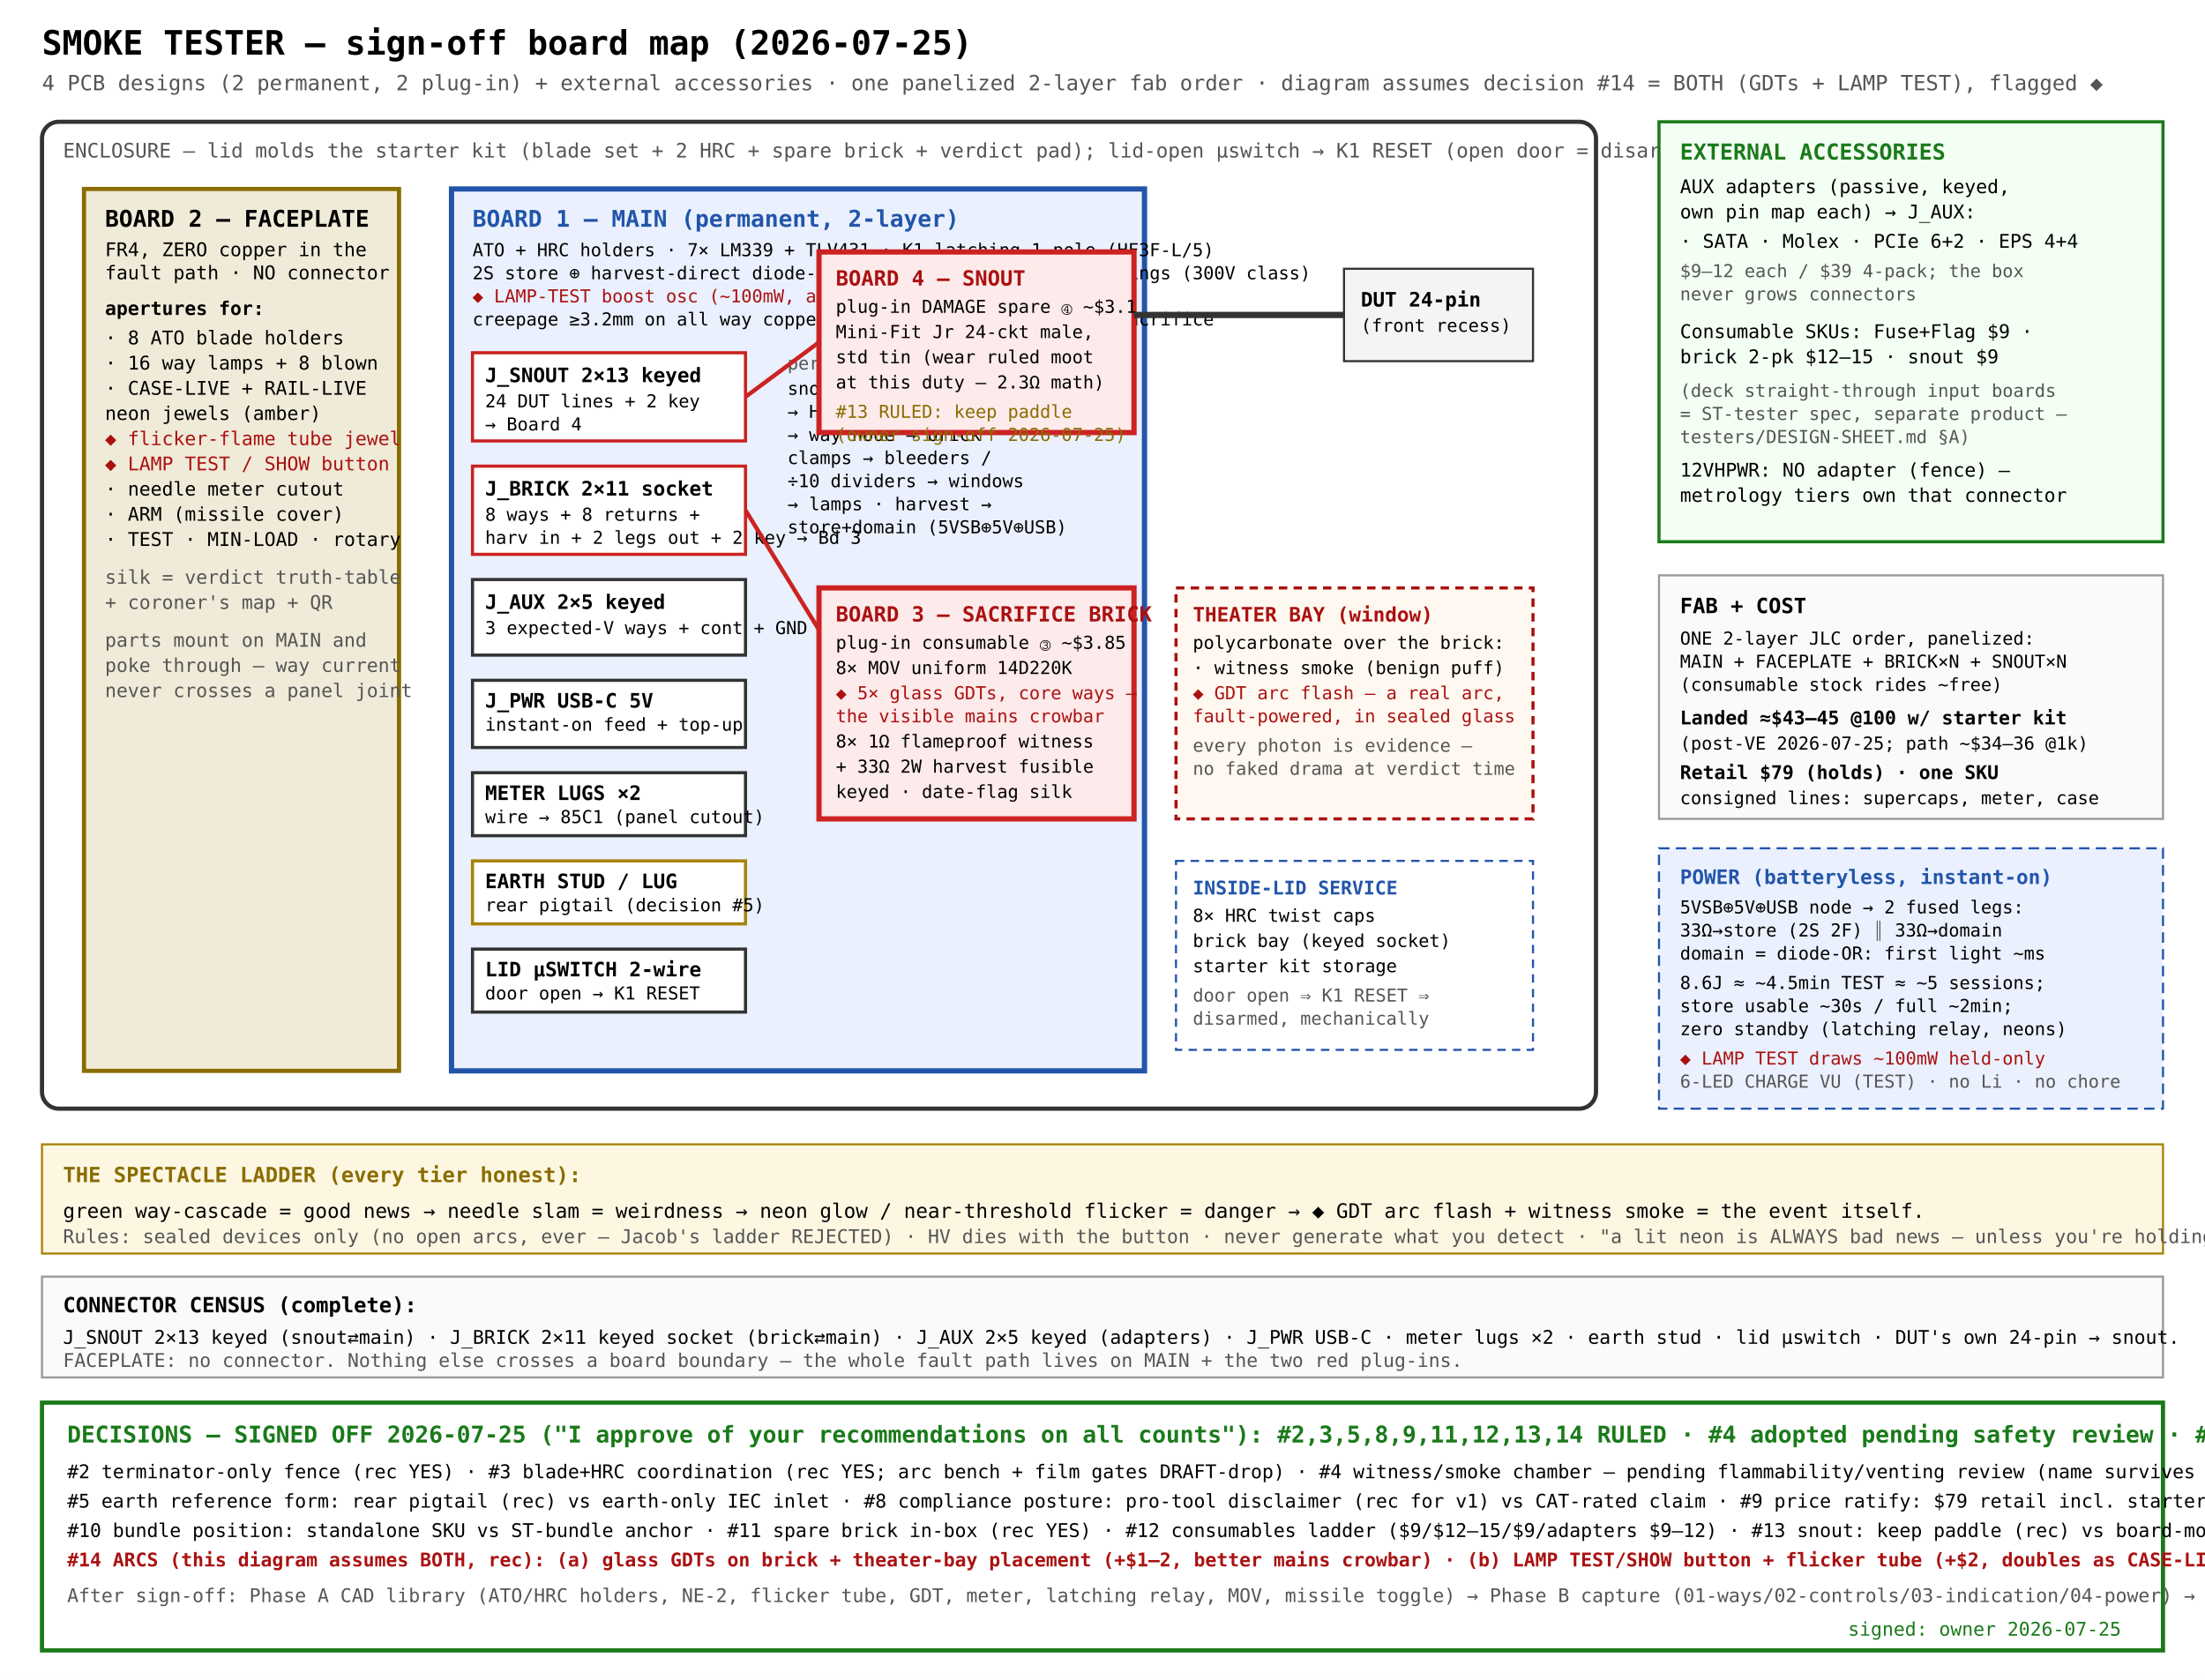
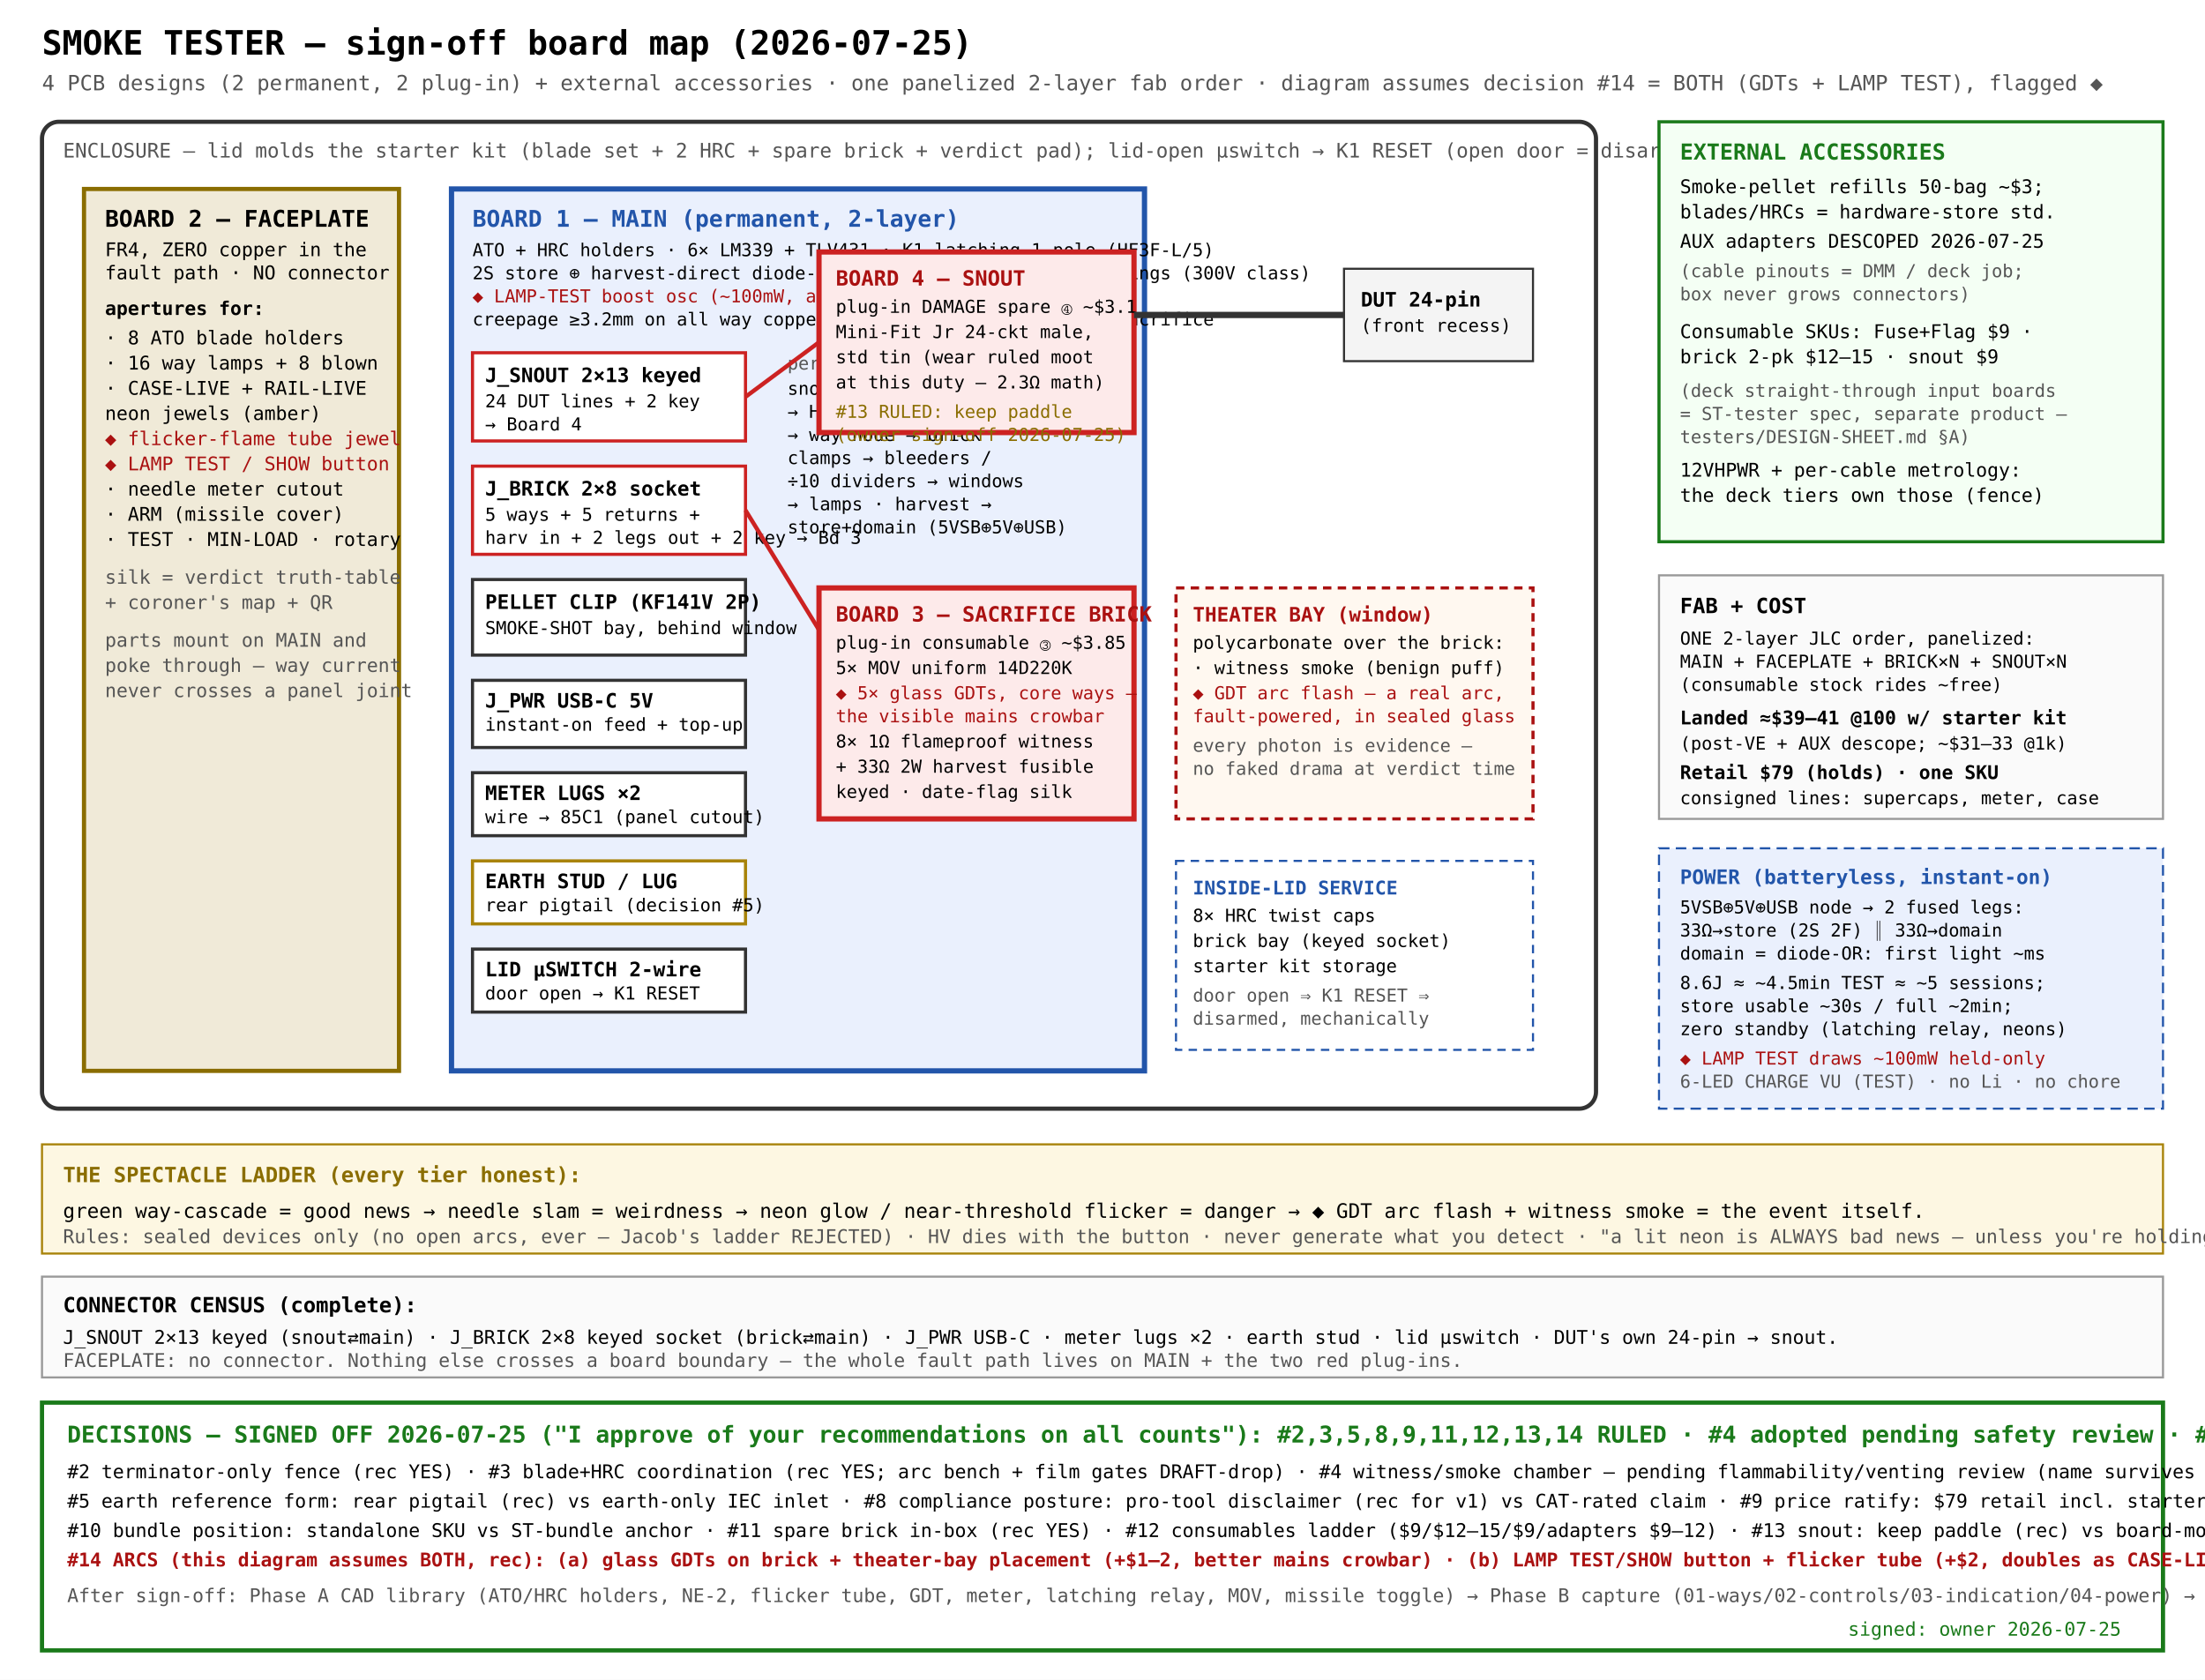
<svg xmlns="http://www.w3.org/2000/svg" width="1050" height="800" viewBox="0 0 1050 800" font-family="monospace">
  <rect width="1050" height="800" fill="#ffffff" />
  <text x="20" y="26" font-size="16" font-weight="bold">SMOKE TESTER — sign-off board map (2026-07-25)</text>
  <text x="20" y="43" font-size="10" fill="#555">4 PCB designs (2 permanent, 2 plug-in) + external accessories · one panelized 2-layer fab order · diagram assumes decision #14 = BOTH (GDTs + LAMP TEST), flagged ◆</text>
  <rect x="20" y="58" width="740" height="470" fill="none" stroke="#333" stroke-width="2" rx="8" />
  <text x="30" y="75" font-size="9.5" fill="#555">ENCLOSURE — lid molds the starter kit (blade set + 2 HRC + spare brick + verdict pad); lid-open µswitch → K1 RESET (open door = disarmed)</text>
  <rect x="40" y="90" width="150" height="420" fill="#f0ead8" stroke="#8a6d00" stroke-width="2" />
  <text x="50" y="108" font-size="11" font-weight="bold">BOARD 2 — FACEPLATE</text>
  <text x="50" y="122" font-size="9">FR4, ZERO copper in the</text>
  <text x="50" y="133" font-size="9">fault path · NO connector</text>
  <text x="50" y="150" font-size="9" font-weight="bold">apertures for:</text>
  <text x="50" y="164" font-size="9">· 8 ATO blade holders</text>
  <text x="50" y="176" font-size="9">· 16 way lamps + 8 blown</text>
  <text x="50" y="188" font-size="9">· CASE-LIVE + RAIL-LIVE</text>
  <text x="50" y="200" font-size="9">  neon jewels (amber)</text>
  <text x="50" y="212" font-size="9" fill="#a11">◆ flicker-flame tube jewel</text>
  <text x="50" y="224" font-size="9" fill="#a11">◆ LAMP TEST / SHOW button</text>
  <text x="50" y="236" font-size="9">· needle meter cutout</text>
  <text x="50" y="248" font-size="9">· ARM (missile cover)</text>
  <text x="50" y="260" font-size="9">· TEST · MIN-LOAD · rotary</text>
  <text x="50" y="278" font-size="9" fill="#555">silk = verdict truth-table</text>
  <text x="50" y="290" font-size="9" fill="#555">+ coroner's map + QR</text>
  <text x="50" y="308" font-size="9" fill="#555">parts mount on MAIN and</text>
  <text x="50" y="320" font-size="9" fill="#555">poke through — way current</text>
  <text x="50" y="332" font-size="9" fill="#555">never crosses a panel joint</text>
  <rect x="215" y="90" width="330" height="420" fill="#eaf0fd" stroke="#2255aa" stroke-width="2.5" />
  <text x="225" y="108" font-size="11" font-weight="bold" fill="#2255aa">BOARD 1 — MAIN (permanent, 2-layer)</text>
-   <text x="225" y="122" font-size="8.5">ATO + HRC holders · 7× LM339 + TLV431 · K1 latching 1-pole (HF3F-L/5)</text>
+   <text x="225" y="122" font-size="8.5">ATO + HRC holders · 6× LM339 + TLV431 · K1 latching 1-pole (HF3F-L/5)</text>
  <text x="225" y="133" font-size="8.5">2S store ⊕ harvest-direct diode-OR (instant-on) · divider strings (300V class)</text>
  <text x="225" y="144" font-size="8.5" fill="#a11">◆ LAMP-TEST boost osc (~100mW, alive only while button held)</text>
  <text x="225" y="155" font-size="8.5">creepage ≥3.2mm on all way copper · no copper upstream of a sacrifice</text>
  <rect x="225" y="168" width="130" height="42" fill="#fff" stroke="#c22" stroke-width="1.5" />
  <text x="231" y="182" font-size="9.5" font-weight="bold">J_SNOUT 2×13 keyed</text>
  <text x="231" y="194" font-size="8.5">24 DUT lines + 2 key</text>
  <text x="231" y="205" font-size="8.5">→ Board 4</text>
  <rect x="225" y="222" width="130" height="42" fill="#fff" stroke="#c22" stroke-width="1.5" />
-   <text x="231" y="236" font-size="9.5" font-weight="bold">J_BRICK 2×11 socket</text>
-   <text x="231" y="248" font-size="8.5">8 ways + 8 returns +</text>
+   <text x="231" y="236" font-size="9.5" font-weight="bold">J_BRICK 2×8 socket</text>
+   <text x="231" y="248" font-size="8.5">5 ways + 5 returns +</text>
  <text x="231" y="259" font-size="8.5">harv in + 2 legs out + 2 key → Bd 3</text>
  <rect x="225" y="276" width="130" height="36" fill="#fff" stroke="#333" stroke-width="1.5" />
-   <text x="231" y="290" font-size="9.5" font-weight="bold">J_AUX 2×5 keyed</text>
-   <text x="231" y="302" font-size="8.5">3 expected-V ways + cont + GND</text>
+   <text x="231" y="290" font-size="9.5" font-weight="bold">PELLET CLIP (KF141V 2P)</text>
+   <text x="231" y="302" font-size="8.5">SMOKE-SHOT bay, behind window</text>
  <rect x="225" y="324" width="130" height="32" fill="#fff" stroke="#333" stroke-width="1.5" />
  <text x="231" y="337" font-size="9.5" font-weight="bold">J_PWR USB-C 5V</text>
  <text x="231" y="348" font-size="8.5">instant-on feed + top-up</text>
  <rect x="225" y="368" width="130" height="30" fill="#fff" stroke="#333" stroke-width="1.5" />
  <text x="231" y="381" font-size="9.5" font-weight="bold">METER LUGS ×2</text>
  <text x="231" y="392" font-size="8.5">wire → 85C1 (panel cutout)</text>
  <rect x="225" y="410" width="130" height="30" fill="#fff" stroke="#a8830a" stroke-width="1.5" />
  <text x="231" y="423" font-size="9.5" font-weight="bold">EARTH STUD / LUG</text>
  <text x="231" y="434" font-size="8.5">rear pigtail (decision #5)</text>
  <rect x="225" y="452" width="130" height="30" fill="#fff" stroke="#333" stroke-width="1.5" />
  <text x="231" y="465" font-size="9.5" font-weight="bold">LID µSWITCH 2-wire</text>
  <text x="231" y="476" font-size="8.5">door open → K1 RESET</text>
-   <text x="375" y="176" font-size="8.5" fill="#555">per way (×8):</text>
+   <text x="375" y="176" font-size="8.5" fill="#555">per way (×5):</text>
  <text x="375" y="188" font-size="8.5">snout → BLADE 1A-F</text>
  <text x="375" y="199" font-size="8.5">→ HRC 2A-T 250VAC</text>
  <text x="375" y="210" font-size="8.5">→ way node → brick</text>
  <text x="375" y="221" font-size="8.5">clamps → bleeders /</text>
  <text x="375" y="232" font-size="8.5">÷10 dividers → windows</text>
  <text x="375" y="243" font-size="8.5">→ lamps · harvest →</text>
  <text x="375" y="254" font-size="8.5">store+domain (5VSB⊕5V⊕USB)</text>
  <rect x="390" y="280" width="150" height="110" fill="#fdeaea" stroke="#c22" stroke-width="2.5" />
  <text x="398" y="296" font-size="10" font-weight="bold" fill="#a11">BOARD 3 — SACRIFICE BRICK</text>
  <text x="398" y="309" font-size="8.5">plug-in consumable ③ ~$3.85</text>
-   <text x="398" y="321" font-size="8.5">8× MOV uniform 14D220K</text>
+   <text x="398" y="321" font-size="8.5">5× MOV uniform 14D220K</text>
  <text x="398" y="333" font-size="8.5" fill="#a11">◆ 5× glass GDTs, core ways —</text>
  <text x="398" y="344" font-size="8.5" fill="#a11">  the visible mains crowbar</text>
  <text x="398" y="356" font-size="8.5">8× 1Ω flameproof witness</text>
  <text x="398" y="368" font-size="8.5">+ 33Ω 2W harvest fusible</text>
  <text x="398" y="380" font-size="8.5">keyed · date-flag silk</text>
  <line x1="355" y1="243" x2="390" y2="300" stroke="#c22" stroke-width="2" />
  <rect x="390" y="120" width="150" height="86" fill="#fdeaea" stroke="#c22" stroke-width="2.5" />
  <text x="398" y="136" font-size="10" font-weight="bold" fill="#a11">BOARD 4 — SNOUT</text>
  <text x="398" y="149" font-size="8.5">plug-in DAMAGE spare ④ ~$3.1</text>
  <text x="398" y="161" font-size="8.5">Mini-Fit Jr 24-ckt male,</text>
  <text x="398" y="173" font-size="8.5">std tin (wear ruled moot</text>
  <text x="398" y="185" font-size="8.5">at this duty — 2.3Ω math)</text>
  <text x="398" y="199" font-size="8.5" fill="#8a6d00">#13 RULED: keep paddle</text>
  <text x="398" y="210" font-size="8.5" fill="#8a6d00">(owner sign-off 2026-07-25)</text>
  <line x1="355" y1="189" x2="390" y2="163" stroke="#c22" stroke-width="2" />
  <line x1="540" y1="150" x2="640" y2="150" stroke="#333" stroke-width="3" />
  <rect x="640" y="128" width="90" height="44" fill="#f4f4f4" stroke="#333" />
  <text x="648" y="146" font-size="9.5" font-weight="bold">DUT 24-pin</text>
  <text x="648" y="158" font-size="8.5">(front recess)</text>
  <rect x="560" y="280" width="170" height="110" fill="#fff8f0" stroke="#a11" stroke-dasharray="4 3" stroke-width="1.5" />
  <text x="568" y="296" font-size="9.5" font-weight="bold" fill="#a11">THEATER BAY (window)</text>
  <text x="568" y="309" font-size="8.5">polycarbonate over the brick:</text>
  <text x="568" y="321" font-size="8.5">· witness smoke (benign puff)</text>
  <text x="568" y="333" font-size="8.5" fill="#a11">◆ GDT arc flash — a real arc,</text>
  <text x="568" y="344" font-size="8.5" fill="#a11">  fault-powered, in sealed glass</text>
  <text x="568" y="358" font-size="8.5" fill="#555">every photon is evidence —</text>
  <text x="568" y="369" font-size="8.5" fill="#555">no faked drama at verdict time</text>
  <rect x="560" y="410" width="170" height="90" fill="#fff" stroke="#2255aa" stroke-dasharray="4 3" />
  <text x="568" y="426" font-size="9" font-weight="bold" fill="#2255aa">INSIDE-LID SERVICE</text>
  <text x="568" y="439" font-size="8.5">8× HRC twist caps</text>
  <text x="568" y="451" font-size="8.5">brick bay (keyed socket)</text>
  <text x="568" y="463" font-size="8.5">starter kit storage</text>
  <text x="568" y="477" font-size="8.5" fill="#555">door open ⇒ K1 RESET ⇒</text>
  <text x="568" y="488" font-size="8.5" fill="#555">disarmed, mechanically</text>
  <rect x="790" y="58" width="240" height="200" fill="#f4fff4" stroke="#1a7a1a" stroke-width="1.5" />
  <text x="800" y="76" font-size="10.5" font-weight="bold" fill="#1a7a1a">EXTERNAL ACCESSORIES</text>
-   <text x="800" y="92" font-size="9">AUX adapters (passive, keyed,</text>
-   <text x="800" y="104" font-size="9">own pin map each) → J_AUX:</text>
-   <text x="800" y="118" font-size="9">· SATA · Molex · PCIe 6+2 · EPS 4+4</text>
-   <text x="800" y="132" font-size="8.5" fill="#555">$9–12 each / $39 4-pack; the box</text>
-   <text x="800" y="143" font-size="8.5" fill="#555">never grows connectors</text>
+   <text x="800" y="92" font-size="9">Smoke-pellet refills 50-bag ~$3;</text>
+   <text x="800" y="104" font-size="9">blades/HRCs = hardware-store std.</text>
+   <text x="800" y="118" font-size="9">AUX adapters DESCOPED 2026-07-25</text>
+   <text x="800" y="132" font-size="8.5" fill="#555">(cable pinouts = DMM / deck job;</text>
+   <text x="800" y="143" font-size="8.5" fill="#555">box never grows connectors)</text>
  <text x="800" y="161" font-size="9">Consumable SKUs: Fuse+Flag $9 ·</text>
  <text x="800" y="173" font-size="9">brick 2-pk $12–15 · snout $9</text>
  <text x="800" y="189" font-size="8.5" fill="#555">(deck straight-through input boards</text>
  <text x="800" y="200" font-size="8.5" fill="#555">= ST-tester spec, separate product —</text>
  <text x="800" y="211" font-size="8.5" fill="#555">testers/DESIGN-SHEET.md §A)</text>
-   <text x="800" y="227" font-size="9">12VHPWR: NO adapter (fence) —</text>
-   <text x="800" y="239" font-size="9">metrology tiers own that connector</text>
+   <text x="800" y="227" font-size="9">12VHPWR + per-cable metrology:</text>
+   <text x="800" y="239" font-size="9">the deck tiers own those (fence)</text>
  <rect x="790" y="274" width="240" height="116" fill="#fafafa" stroke="#999" />
  <text x="800" y="292" font-size="10" font-weight="bold">FAB + COST</text>
  <text x="800" y="307" font-size="8.5">ONE 2-layer JLC order, panelized:</text>
  <text x="800" y="318" font-size="8.5">MAIN + FACEPLATE + BRICK×N + SNOUT×N</text>
  <text x="800" y="329" font-size="8.5">(consumable stock rides ~free)</text>
-   <text x="800" y="345" font-size="9" font-weight="bold">Landed ≈$43–45 @100 w/ starter kit</text>
-   <text x="800" y="357" font-size="8.5">(post-VE 2026-07-25; path ~$34–36 @1k)</text>
+   <text x="800" y="345" font-size="9" font-weight="bold">Landed ≈$39–41 @100 w/ starter kit</text>
+   <text x="800" y="357" font-size="8.5">(post-VE + AUX descope; ~$31–33 @1k)</text>
  <text x="800" y="371" font-size="9" font-weight="bold">Retail $79 (holds) · one SKU</text>
  <text x="800" y="383" font-size="8.5">consigned lines: supercaps, meter, case</text>
  <rect x="790" y="404" width="240" height="124" fill="#eaf0fd" stroke="#2255aa" stroke-dasharray="5 3" />
  <text x="800" y="421" font-size="9.5" font-weight="bold" fill="#2255aa">POWER (batteryless, instant-on)</text>
  <text x="800" y="435" font-size="8.5">5VSB⊕5V⊕USB node → 2 fused legs:</text>
  <text x="800" y="446" font-size="8.5">33Ω→store (2S 2F) ∥ 33Ω→domain</text>
  <text x="800" y="457" font-size="8.5">domain = diode-OR: first light ~ms</text>
  <text x="800" y="471" font-size="8.5">8.6J ≈ ~4.5min TEST ≈ ~5 sessions;</text>
  <text x="800" y="482" font-size="8.5">store usable ~30s / full ~2min;</text>
  <text x="800" y="493" font-size="8.5">zero standby (latching relay, neons)</text>
  <text x="800" y="507" font-size="8.5" fill="#a11">◆ LAMP TEST draws ~100mW held-only</text>
  <text x="800" y="518" font-size="8.5" fill="#555">6-LED CHARGE VU (TEST) · no Li · no chore</text>
  <rect x="20" y="545" width="1010" height="52" fill="#fdf7e2" stroke="#a8830a" />
  <text x="30" y="563" font-size="10" font-weight="bold" fill="#8a6d00">THE SPECTACLE LADDER (every tier honest):</text>
  <text x="30" y="580" font-size="9.5">green way-cascade = good news → needle slam = weirdness → neon glow / near-threshold flicker = danger → ◆ GDT arc flash + witness smoke = the event itself.</text>
  <text x="30" y="592" font-size="9" fill="#555">Rules: sealed devices only (no open arcs, ever — Jacob's ladder REJECTED) · HV dies with the button · never generate what you detect · "a lit neon is ALWAYS bad news — unless you're holding LAMP TEST" (printed).</text>
  <rect x="20" y="608" width="1010" height="48" fill="#fafafa" stroke="#999" />
  <text x="30" y="625" font-size="10" font-weight="bold">CONNECTOR CENSUS (complete):</text>
-   <text x="30" y="640" font-size="9">J_SNOUT 2×13 keyed (snout⇄main) · J_BRICK 2×11 keyed socket (brick⇄main) · J_AUX 2×5 keyed (adapters) · J_PWR USB-C · meter lugs ×2 · earth stud · lid µswitch · DUT's own 24-pin → snout.</text>
+   <text x="30" y="640" font-size="9">J_SNOUT 2×13 keyed (snout⇄main) · J_BRICK 2×8 keyed socket (brick⇄main) · J_PWR USB-C · meter lugs ×2 · earth stud · lid µswitch · DUT's own 24-pin → snout.</text>
  <text x="30" y="651" font-size="9" fill="#555">FACEPLATE: no connector. Nothing else crosses a board boundary — the whole fault path lives on MAIN + the two red plug-ins.</text>
  <rect x="20" y="668" width="1010" height="118" fill="#fff" stroke="#1a7a1a" stroke-width="2" />
  <text x="32" y="687" font-size="11" font-weight="bold" fill="#1a7a1a">DECISIONS — SIGNED OFF 2026-07-25 ("I approve of your recommendations on all counts"): #2,3,5,8,9,11,12,13,14 RULED · #4 adopted pending safety review · #10 OPEN (no rec offered):</text>
  <text x="32" y="704" font-size="9">#2 terminator-only fence (rec YES) · #3 blade+HRC coordination (rec YES; arc bench + film gates DRAFT-drop) · #4 witness/smoke chamber — pending flammability/venting review (name survives either way)</text>
  <text x="32" y="718" font-size="9">#5 earth reference form: rear pigtail (rec) vs earth-only IEC inlet · #8 compliance posture: pro-tool disclaimer (rec for v1) vs CAT-rated claim · #9 price ratify: $79 retail incl. starter kit, ≈$42–43 landed @100</text>
  <text x="32" y="732" font-size="9">#10 bundle position: standalone SKU vs ST-bundle anchor · #11 spare brick in-box (rec YES) · #12 consumables ladder ($9/$12–15/$9/adapters $9–12) · #13 snout: keep paddle (rec) vs board-mount direct</text>
  <text x="32" y="746" font-size="9" font-weight="bold" fill="#a11">#14 ARCS (this diagram assumes BOTH, rec): (a) glass GDTs on brick + theater-bay placement (+$1–2, better mains crowbar) · (b) LAMP TEST/SHOW button + flicker tube (+$2, doubles as CASE-LIVE bulb self-test)</text>
  <text x="32" y="763" font-size="9" fill="#555">After sign-off: Phase A CAD library (ATO/HRC holders, NE-2, flicker tube, GDT, meter, latching relay, MOV, missile toggle) → Phase B capture (01-ways/02-controls/03-indication/04-power) → arc-coordination bench w/ film → DRAFT drops.</text>
  <text x="880" y="779" font-size="9" fill="#1a7a1a">signed: owner 2026-07-25</text>
</svg>
